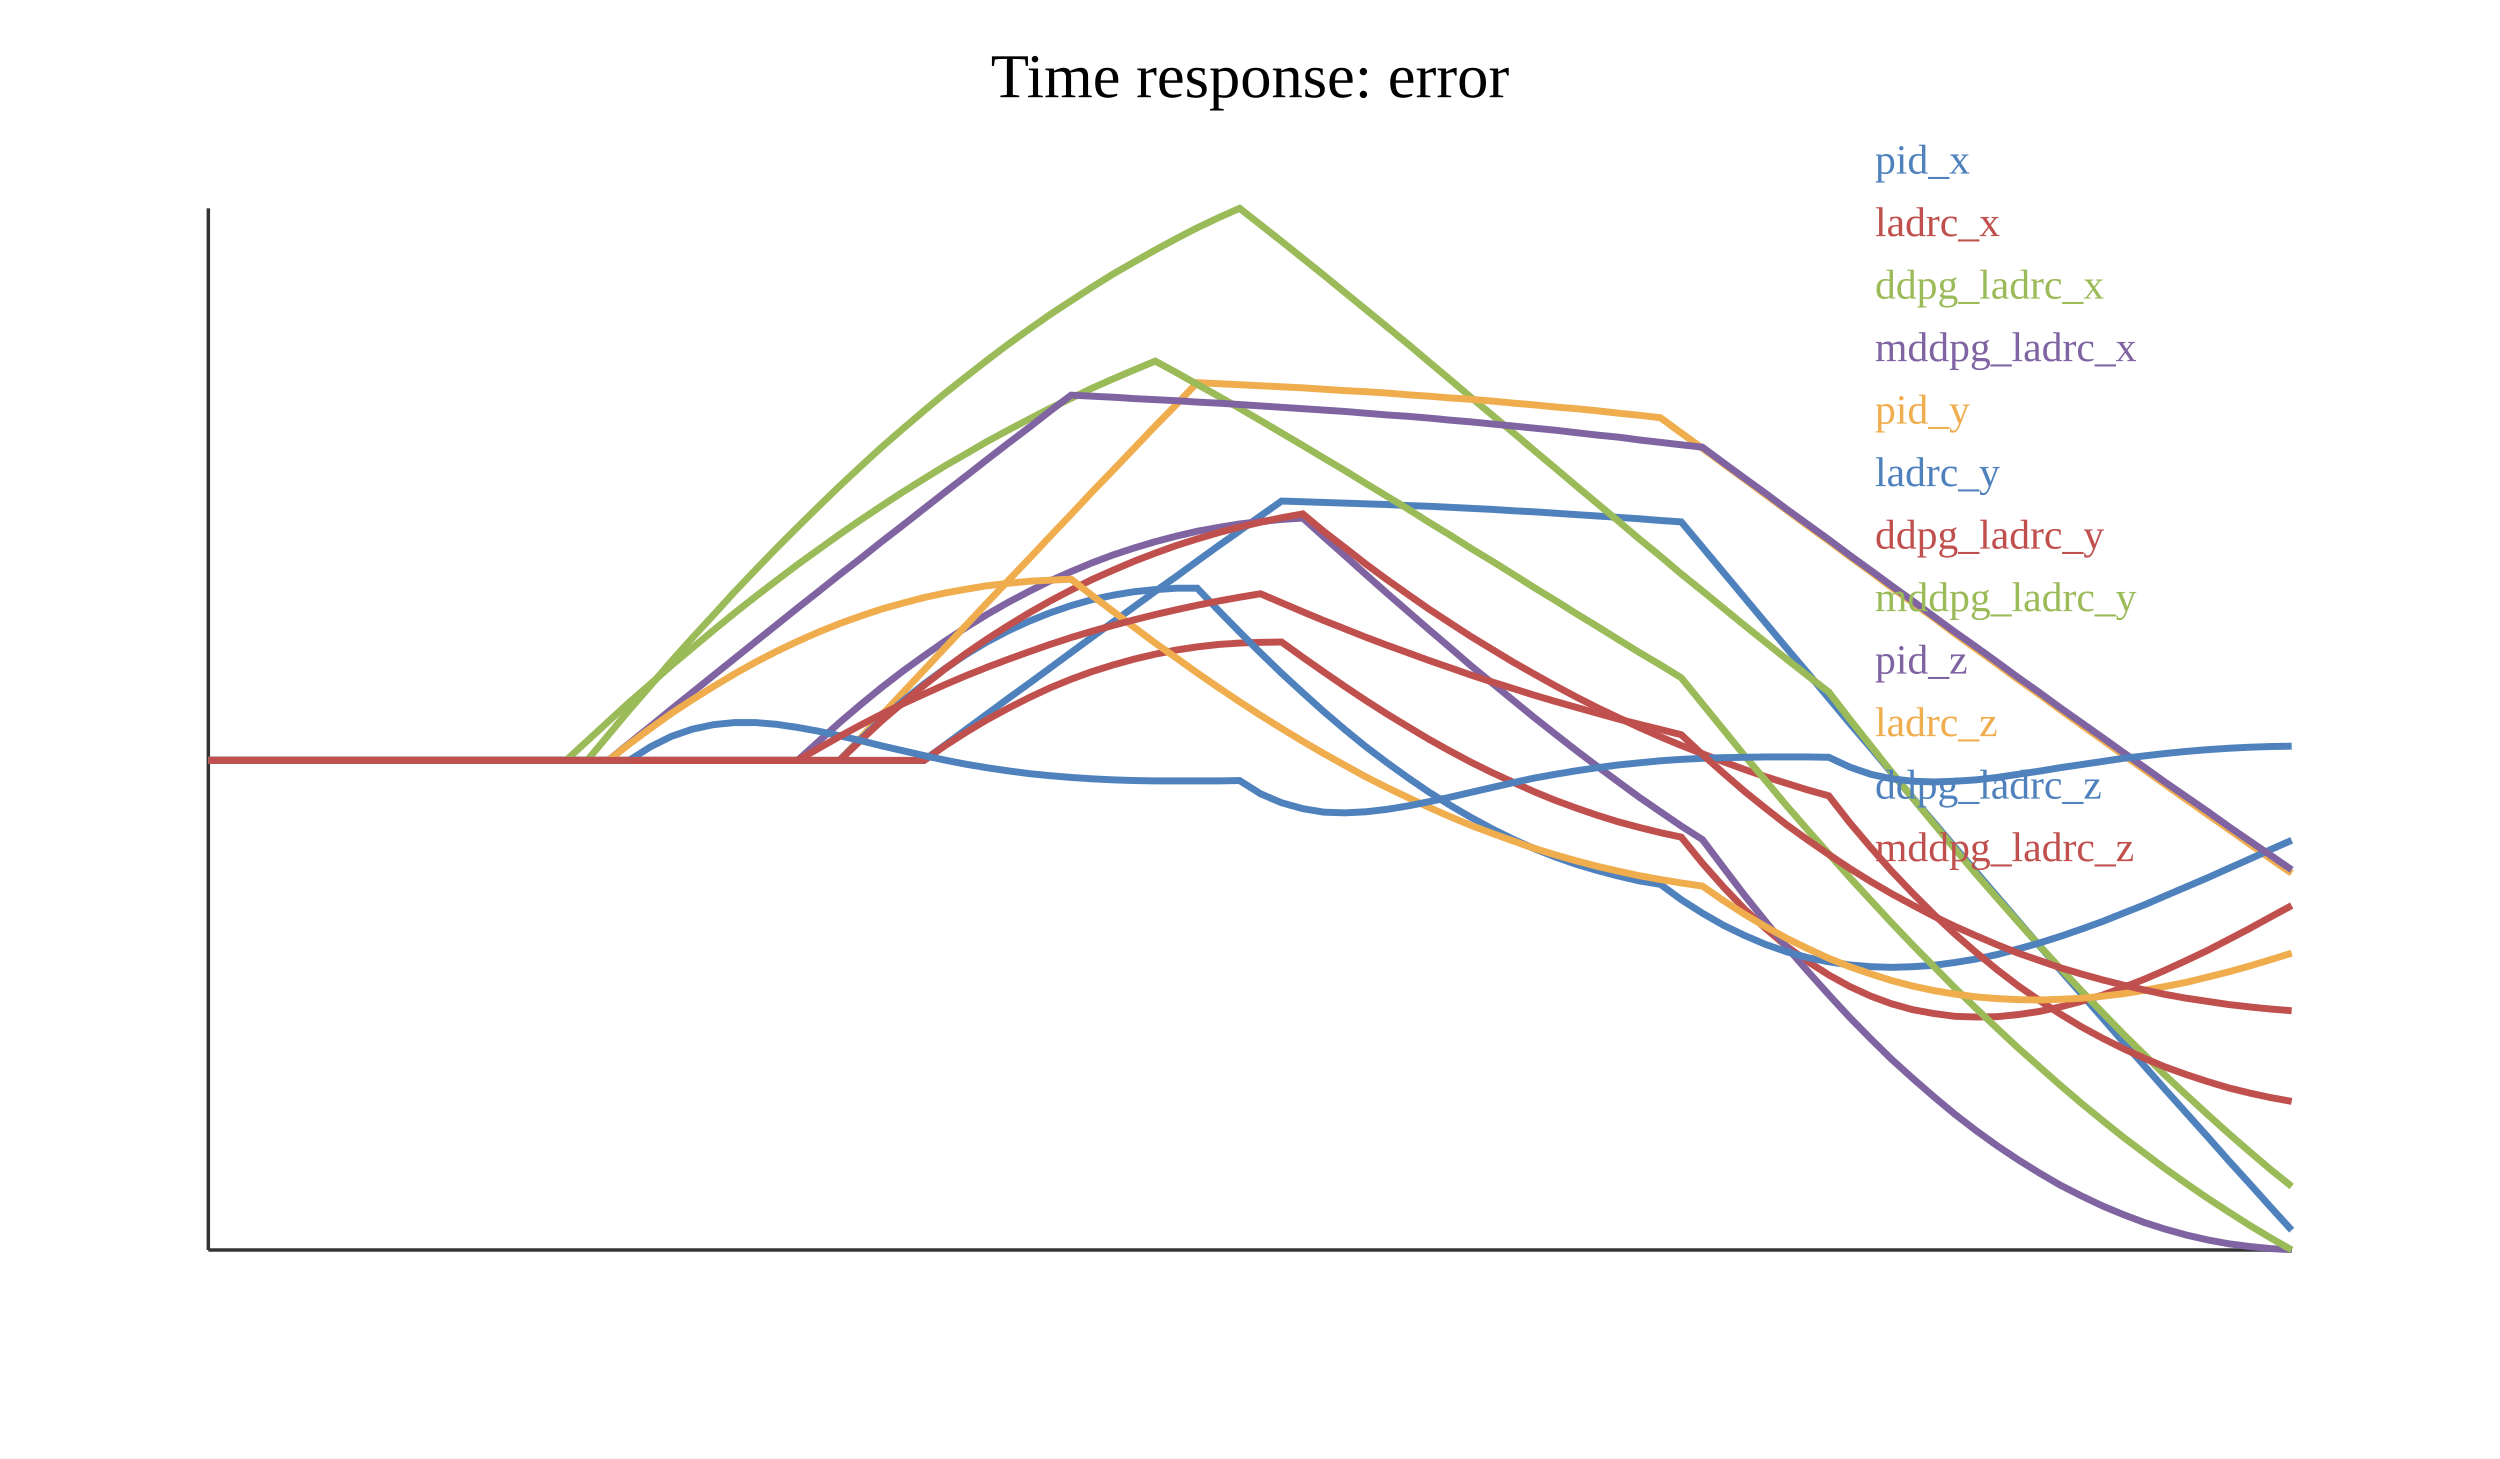
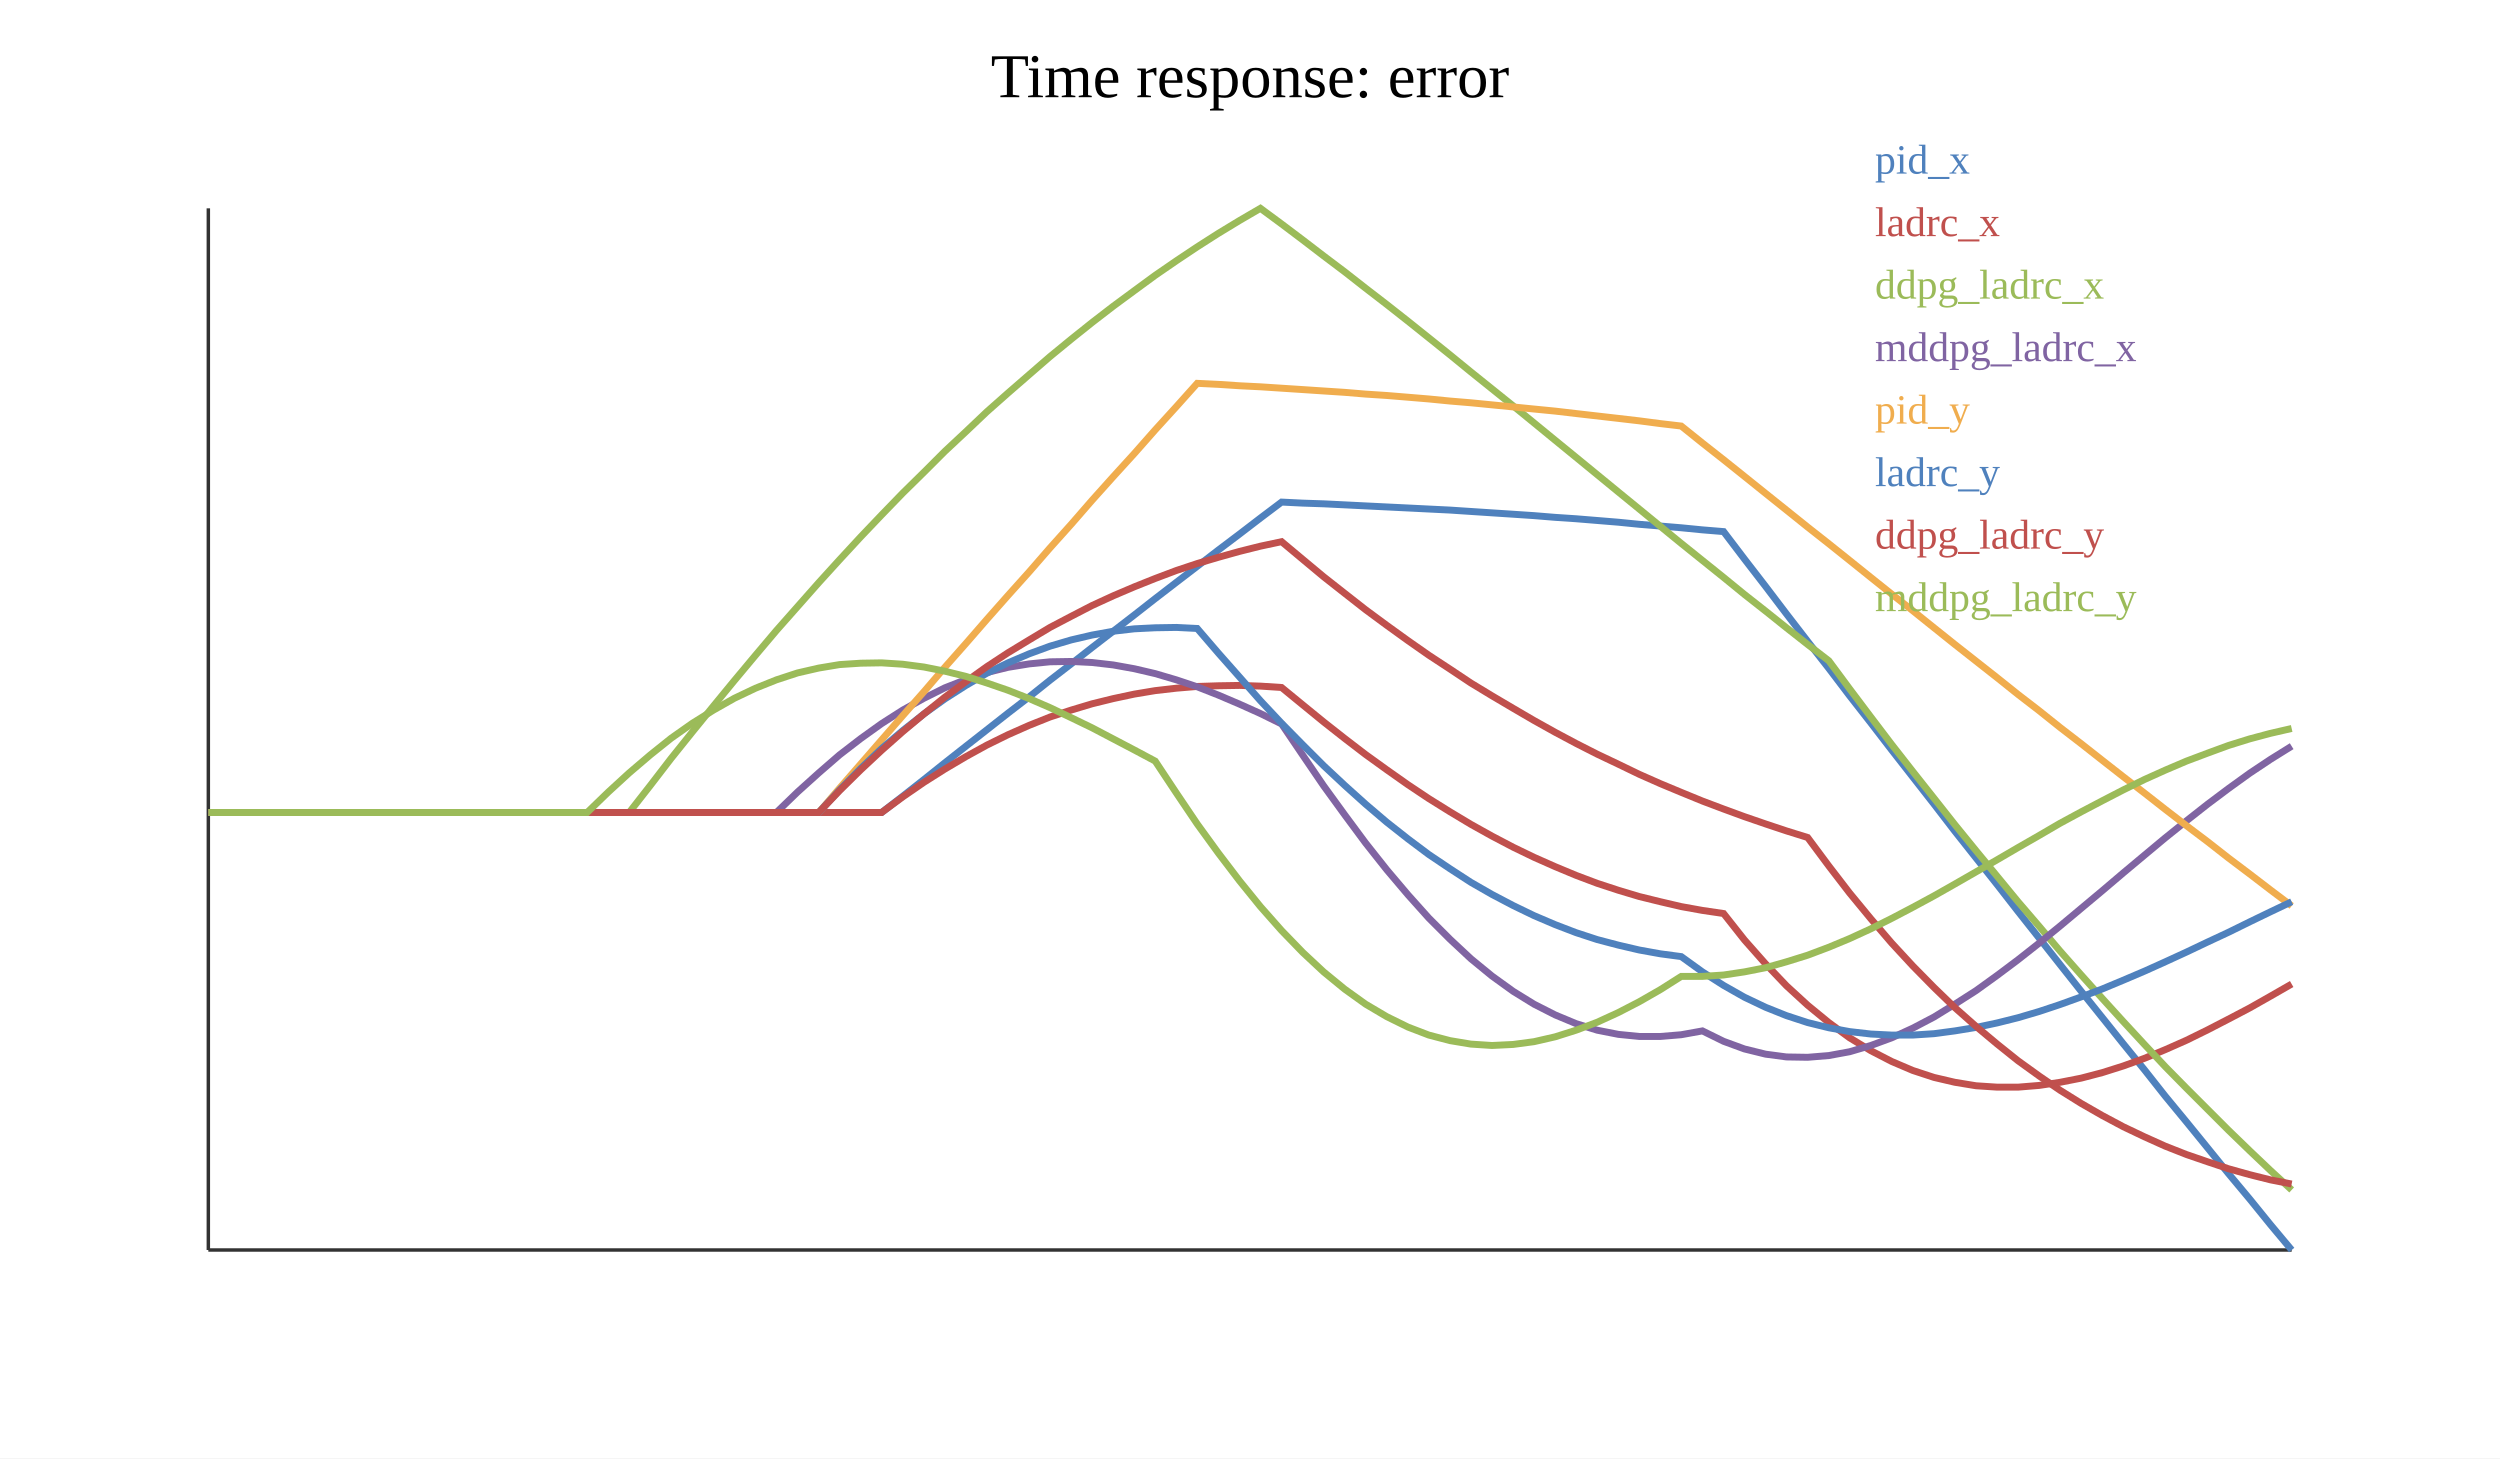
<svg xmlns="http://www.w3.org/2000/svg" width="720" height="420">
  <rect width="100%" height="100%" fill="white" />
  <line x1="60" y1="360" x2="660" y2="360" stroke="#333" />
  <line x1="60" y1="60" x2="60" y2="360" stroke="#333" />
-   <polyline fill="none" stroke="#4f81bd" stroke-width="2" points="60.0,219.0 66.1,219.0 72.1,219.0 78.2,219.0 84.2,219.0 90.3,219.0 96.4,219.0 102.4,219.0 108.5,219.0 114.5,219.0 120.6,219.0 126.7,219.0 132.7,219.0 138.8,219.0 144.8,219.0 150.9,219.0 157.0,219.0 163.0,219.0 169.1,219.0 175.2,219.0 181.2,219.0 187.3,219.0 193.3,219.0 199.4,219.0 205.5,219.0 211.5,219.0 217.6,219.0 223.6,219.0 229.7,219.0 235.8,219.0 241.8,219.0 247.9,219.0 253.9,219.0 260.0,219.0 266.1,219.0 272.1,214.6 278.2,210.1 284.2,205.7 290.3,201.2 296.4,196.8 302.4,192.4 308.5,187.9 314.5,183.5 320.6,179.1 326.7,174.7 332.7,170.3 338.8,166.0 344.8,161.6 350.9,157.2 357.0,152.9 363.0,148.6 369.1,144.3 375.2,144.5 381.2,144.7 387.3,144.9 393.3,145.1 399.4,145.3 405.5,145.6 411.5,145.8 417.6,146.1 423.6,146.4 429.7,146.7 435.8,147.1 441.8,147.4 447.9,147.8 453.9,148.2 460.0,148.6 466.1,149.0 472.1,149.4 478.2,149.9 484.2,150.3 490.3,157.6 496.4,164.9 502.4,172.1 508.5,179.4 514.5,186.6 520.6,193.8 526.7,201.1 532.7,208.3 538.8,215.4 544.8,222.6 550.9,229.8 557.0,236.9 563.0,244.0 569.1,251.1 575.2,258.2 581.2,265.2 587.3,272.3 593.3,279.3 599.4,286.2 605.5,293.2 611.5,300.1 617.6,307.0 623.6,313.8 629.7,320.6 635.8,327.4 641.8,334.2 647.9,340.9 653.9,347.6 660.0,354.3" />
-   <polyline fill="none" stroke="#c0504d" stroke-width="2" points="60.0,219.0 66.1,219.0 72.1,219.0 78.2,219.0 84.2,219.0 90.3,219.0 96.4,219.0 102.4,219.0 108.5,219.0 114.5,219.0 120.6,219.0 126.7,219.0 132.7,219.0 138.8,219.0 144.8,219.0 150.9,219.0 157.0,219.0 163.0,219.0 169.1,219.0 175.2,219.0 181.2,219.0 187.3,219.0 193.3,219.0 199.4,219.0 205.5,219.0 211.5,219.0 217.6,219.0 223.6,219.0 229.7,219.0 235.8,219.0 241.8,219.0 247.9,219.0 253.9,219.0 260.0,219.0 266.1,219.0 272.1,214.8 278.2,210.9 284.2,207.3 290.3,204.0 296.4,200.9 302.4,198.1 308.5,195.6 314.5,193.4 320.6,191.5 326.7,189.8 332.7,188.4 338.8,187.2 344.8,186.3 350.9,185.6 357.0,185.2 363.0,185.0 369.1,184.9 375.2,189.3 381.2,193.5 387.3,197.7 393.3,201.7 399.4,205.6 405.5,209.3 411.5,212.9 417.6,216.3 423.6,219.5 429.7,222.5 435.8,225.3 441.8,228.0 447.9,230.5 453.9,232.7 460.0,234.8 466.1,236.7 472.1,238.3 478.2,239.8 484.2,241.1 490.3,248.6 496.4,255.5 502.4,261.8 508.5,267.4 514.5,272.5 520.6,276.9 526.7,280.8 532.7,284.1 538.8,286.9 544.8,289.1 550.9,290.8 557.0,291.9 563.0,292.7 569.1,292.9 575.2,292.8 581.2,292.2 587.3,291.3 593.3,290.0 599.4,288.4 605.5,286.6 611.5,284.4 617.6,282.0 623.6,279.4 629.7,276.6 635.8,273.7 641.8,270.6 647.9,267.4 653.9,264.1 660.0,260.8" />
-   <polyline fill="none" stroke="#9bbb59" stroke-width="2" points="60.0,219.0 66.1,219.0 72.1,219.0 78.2,219.0 84.2,219.0 90.3,219.0 96.4,219.0 102.4,219.0 108.5,219.0 114.5,219.0 120.6,219.0 126.7,219.0 132.7,219.0 138.8,219.0 144.8,219.0 150.9,219.0 157.0,219.0 163.0,219.0 169.1,219.0 175.2,211.7 181.2,204.5 187.3,197.5 193.3,190.5 199.4,183.7 205.5,177.1 211.5,170.5 217.6,164.1 223.6,157.9 229.7,151.8 235.8,145.8 241.8,140.0 247.9,134.3 253.9,128.8 260.0,123.5 266.1,118.3 272.1,113.3 278.2,108.5 284.2,103.8 290.3,99.2 296.4,94.8 302.4,90.6 308.5,86.6 314.5,82.7 320.6,78.9 326.7,75.4 332.7,72.0 338.8,68.7 344.8,65.6 350.9,62.7 357.0,60.0 363.0,64.7 369.1,69.5 375.2,74.4 381.2,79.2 387.3,84.2 393.3,89.1 399.4,94.1 405.5,99.1 411.5,104.2 417.6,109.3 423.6,114.4 429.7,119.5 435.8,124.6 441.8,129.7 447.9,134.8 453.9,139.9 460.0,145.0 466.1,150.1 472.1,155.2 478.2,160.2 484.2,165.3 490.3,170.2 496.4,175.2 502.4,180.1 508.5,185.0 514.5,189.8 520.6,194.6 526.7,199.3 532.7,207.1 538.8,214.8 544.8,222.4 550.9,229.9 557.0,237.3 563.0,244.5 569.1,251.7 575.2,258.7 581.2,265.5 587.3,272.3 593.3,278.8 599.4,285.3 605.5,291.6 611.5,297.8 617.6,303.8 623.6,309.7 629.7,315.4 635.8,321.0 641.8,326.4 647.9,331.7 653.9,336.8 660.0,341.7" />
-   <polyline fill="none" stroke="#8064a2" stroke-width="2" points="60.0,219.0 66.1,219.0 72.1,219.0 78.2,219.0 84.2,219.0 90.3,219.0 96.4,219.0 102.4,219.0 108.5,219.0 114.5,219.0 120.6,219.0 126.7,219.0 132.7,219.0 138.8,219.0 144.8,219.0 150.9,219.0 157.0,219.0 163.0,219.0 169.1,219.0 175.2,219.0 181.2,219.0 187.3,219.0 193.3,219.0 199.4,219.0 205.5,219.0 211.5,219.0 217.6,219.0 223.6,219.0 229.7,219.0 235.8,213.5 241.8,208.1 247.9,202.9 253.9,198.0 260.0,193.3 266.1,188.9 272.1,184.7 278.2,180.7 284.2,177.0 290.3,173.5 296.4,170.3 302.4,167.3 308.5,164.6 314.5,162.1 320.6,159.8 326.7,157.8 332.7,156.0 338.8,154.4 344.8,153.0 350.9,151.9 357.0,150.9 363.0,150.2 369.1,149.6 375.2,149.2 381.2,154.6 387.3,160.0 393.3,165.4 399.4,170.8 405.5,176.1 411.5,181.3 417.6,186.5 423.6,191.7 429.7,196.7 435.8,201.7 441.8,206.6 447.9,211.4 453.9,216.1 460.0,220.7 466.1,225.2 472.1,229.6 478.2,233.8 484.2,237.9 490.3,241.8 496.4,249.9 502.4,257.8 508.5,265.4 514.5,272.7 520.6,279.7 526.7,286.5 532.7,293.0 538.8,299.2 544.8,305.1 550.9,310.6 557.0,315.9 563.0,320.9 569.1,325.6 575.2,330.0 581.2,334.0 587.3,337.8 593.3,341.3 599.4,344.4 605.5,347.3 611.5,349.8 617.6,352.1 623.6,354.0 629.7,355.7 635.8,357.1 641.8,358.2 647.9,359.0 653.9,359.6 660.0,359.9" />
-   <polyline fill="none" stroke="#f0ad4e" stroke-width="2" points="60.0,219.0 66.1,219.0 72.1,219.0 78.2,219.0 84.2,219.0 90.3,219.0 96.4,219.0 102.4,219.0 108.5,219.0 114.5,219.0 120.6,219.0 126.7,219.0 132.7,219.0 138.8,219.0 144.8,219.0 150.9,219.0 157.0,219.0 163.0,219.0 169.1,219.0 175.2,219.0 181.2,219.0 187.3,219.0 193.3,219.0 199.4,219.0 205.5,219.0 211.5,219.0 217.6,219.0 223.6,219.0 229.7,219.0 235.8,219.0 241.8,219.0 247.9,212.5 253.9,206.0 260.0,199.5 266.1,193.0 272.1,186.6 278.2,180.1 284.2,173.7 290.3,167.3 296.4,160.9 302.4,154.5 308.5,148.1 314.5,141.7 320.6,135.4 326.7,129.0 332.7,122.7 338.8,116.5 344.8,110.2 350.9,110.5 357.0,110.8 363.0,111.1 369.1,111.4 375.2,111.7 381.2,112.1 387.3,112.5 393.3,112.8 399.4,113.2 405.5,113.7 411.5,114.1 417.6,114.6 423.6,115.0 429.7,115.5 435.8,116.1 441.8,116.6 447.9,117.2 453.9,117.7 460.0,118.3 466.1,119.0 472.1,119.6 478.2,120.3 484.2,124.7 490.3,129.1 496.4,133.6 502.4,138.0 508.5,142.5 514.5,146.9 520.6,151.4 526.7,155.8 532.7,160.3 538.8,164.7 544.8,169.2 550.9,173.6 557.0,178.0 563.0,182.5 569.1,186.9 575.2,191.3 581.2,195.7 587.3,200.0 593.3,204.4 599.4,208.8 605.5,213.1 611.5,217.4 617.6,221.7 623.6,226.0 629.7,230.3 635.8,234.6 641.8,238.8 647.9,243.1 653.9,247.3 660.0,251.5" />
-   <polyline fill="none" stroke="#4f81bd" stroke-width="2" points="60.0,219.0 66.1,219.0 72.1,219.0 78.2,219.0 84.2,219.0 90.3,219.0 96.4,219.0 102.4,219.0 108.5,219.0 114.5,219.0 120.6,219.0 126.7,219.0 132.7,219.0 138.8,219.0 144.8,219.0 150.9,219.0 157.0,219.0 163.0,219.0 169.1,219.0 175.2,219.0 181.2,219.0 187.3,219.0 193.3,219.0 199.4,219.0 205.5,219.0 211.5,219.0 217.6,219.0 223.6,219.0 229.7,219.0 235.8,219.0 241.8,219.0 247.9,212.9 253.9,207.2 260.0,201.9 266.1,197.0 272.1,192.6 278.2,188.5 284.2,184.9 290.3,181.7 296.4,178.9 302.4,176.5 308.5,174.4 314.5,172.7 320.6,171.4 326.7,170.4 332.7,169.8 338.8,169.4 344.8,169.4 350.9,175.8 357.0,182.0 363.0,188.0 369.1,193.9 375.2,199.5 381.2,204.9 387.3,210.1 393.3,215.0 399.4,219.6 405.5,224.0 411.5,228.1 417.6,231.9 423.6,235.4 429.7,238.7 435.8,241.7 441.8,244.4 447.9,246.8 453.9,248.9 460.0,250.7 466.1,252.3 472.1,253.7 478.2,254.7 484.2,259.1 490.3,263.0 496.4,266.5 502.4,269.4 508.5,272.0 514.5,274.1 520.6,275.8 526.7,277.0 532.7,277.9 538.8,278.4 544.8,278.6 550.9,278.4 557.0,278.0 563.0,277.2 569.1,276.2 575.2,274.9 581.2,273.3 587.3,271.6 593.3,269.7 599.4,267.6 605.5,265.4 611.5,263.0 617.6,260.6 623.6,258.0 629.7,255.4 635.8,252.8 641.8,250.1 647.9,247.4 653.9,244.7 660.0,242.0" />
-   <polyline fill="none" stroke="#c0504d" stroke-width="2" points="60.0,219.0 66.1,219.0 72.1,219.0 78.2,219.0 84.2,219.0 90.3,219.0 96.4,219.0 102.4,219.0 108.5,219.0 114.5,219.0 120.6,219.0 126.7,219.0 132.7,219.0 138.8,219.0 144.8,219.0 150.9,219.0 157.0,219.0 163.0,219.0 169.1,219.0 175.2,219.0 181.2,219.0 187.3,219.0 193.3,219.0 199.4,219.0 205.5,219.0 211.5,219.0 217.6,219.0 223.6,219.0 229.7,219.0 235.8,219.0 241.8,219.0 247.9,213.2 253.9,207.6 260.0,202.4 266.1,197.4 272.1,192.7 278.2,188.2 284.2,184.1 290.3,180.2 296.4,176.5 302.4,173.1 308.5,169.9 314.5,166.9 320.6,164.2 326.7,161.6 332.7,159.3 338.8,157.1 344.8,155.2 350.9,153.4 357.0,151.8 363.0,150.4 369.1,149.1 375.2,148.0 381.2,153.0 387.3,157.7 393.3,162.4 399.4,166.9 405.5,171.2 411.5,175.4 417.6,179.4 423.6,183.3 429.7,187.0 435.8,190.7 441.8,194.1 447.9,197.5 453.9,200.7 460.0,203.8 466.1,206.7 472.1,209.5 478.2,212.2 484.2,214.7 490.3,217.1 496.4,219.4 502.4,221.6 508.5,223.7 514.5,225.6 520.6,227.5 526.7,229.2 532.7,236.9 538.8,244.1 544.8,250.9 550.9,257.3 557.0,263.4 563.0,269.0 569.1,274.3 575.2,279.3 581.2,283.9 587.3,288.1 593.3,292.0 599.4,295.7 605.5,299.0 611.5,302.0 617.6,304.8 623.6,307.3 629.7,309.5 635.8,311.5 641.8,313.3 647.9,314.8 653.9,316.1 660.0,317.2" />
-   <polyline fill="none" stroke="#9bbb59" stroke-width="2" points="60.0,219.0 66.1,219.0 72.1,219.0 78.2,219.0 84.2,219.0 90.3,219.0 96.4,219.0 102.4,219.0 108.5,219.0 114.5,219.0 120.6,219.0 126.7,219.0 132.7,219.0 138.8,219.0 144.8,219.0 150.9,219.0 157.0,219.0 163.0,219.0 169.1,213.4 175.2,207.8 181.2,202.3 187.3,197.0 193.3,191.7 199.4,186.6 205.5,181.5 211.5,176.6 217.6,171.8 223.6,167.2 229.7,162.6 235.8,158.2 241.8,153.9 247.9,149.7 253.9,145.7 260.0,141.7 266.1,137.9 272.1,134.2 278.2,130.7 284.2,127.2 290.3,123.9 296.4,120.7 302.4,117.6 308.5,114.7 314.5,111.8 320.6,109.1 326.7,106.5 332.7,104.0 338.8,107.3 344.8,110.7 350.9,114.1 357.0,117.6 363.0,121.1 369.1,124.7 375.2,128.3 381.2,131.9 387.3,135.5 393.3,139.2 399.4,142.9 405.5,146.6 411.5,150.4 417.6,154.1 423.6,157.9 429.7,161.6 435.8,165.4 441.8,169.2 447.9,172.9 453.9,176.7 460.0,180.4 466.1,184.2 472.1,187.9 478.2,191.5 484.2,195.2 490.3,202.7 496.4,210.2 502.4,217.6 508.5,224.8 514.5,232.0 520.6,239.0 526.7,245.9 532.7,252.7 538.8,259.3 544.8,265.8 550.9,272.2 557.0,278.4 563.0,284.5 569.1,290.4 575.2,296.2 581.2,301.8 587.3,307.2 593.3,312.5 599.4,317.7 605.5,322.7 611.5,327.5 617.6,332.1 623.6,336.6 629.7,340.9 635.8,345.1 641.8,349.0 647.9,352.9 653.9,356.5 660.0,360.0" />
-   <polyline fill="none" stroke="#8064a2" stroke-width="2" points="60.0,219.0 66.1,219.0 72.1,219.0 78.2,219.0 84.2,219.0 90.3,219.0 96.4,219.0 102.4,219.0 108.5,219.0 114.5,219.0 120.6,219.0 126.7,219.0 132.7,219.0 138.8,219.0 144.8,219.0 150.9,219.0 157.0,219.0 163.0,219.0 169.1,219.0 175.2,219.0 181.2,214.1 187.3,209.2 193.3,204.3 199.4,199.4 205.5,194.5 211.5,189.7 217.6,184.8 223.6,180.0 229.7,175.1 235.8,170.3 241.8,165.5 247.9,160.8 253.9,156.0 260.0,151.3 266.1,146.5 272.1,141.8 278.2,137.1 284.2,132.4 290.3,127.7 296.4,123.1 302.4,118.4 308.5,113.8 314.5,114.1 320.6,114.4 326.7,114.8 332.7,115.1 338.8,115.4 344.8,115.8 350.9,116.1 357.0,116.5 363.0,116.9 369.1,117.3 375.2,117.7 381.2,118.1 387.3,118.5 393.3,119.0 399.4,119.5 405.5,119.9 411.5,120.4 417.6,121.0 423.6,121.5 429.7,122.1 435.8,122.7 441.8,123.3 447.9,123.9 453.9,124.6 460.0,125.3 466.1,125.9 472.1,126.7 478.2,127.4 484.2,128.1 490.3,128.8 496.4,133.3 502.4,137.7 508.5,142.1 514.5,146.6 520.6,151.0 526.7,155.4 532.7,159.9 538.8,164.3 544.8,168.7 550.9,173.1 557.0,177.6 563.0,182.0 569.1,186.3 575.2,190.7 581.2,195.1 587.3,199.4 593.3,203.8 599.4,208.1 605.5,212.4 611.5,216.7 617.6,221.0 623.6,225.3 629.7,229.5 635.8,233.7 641.8,238.0 647.9,242.2 653.9,246.3 660.0,250.5" />
-   <polyline fill="none" stroke="#f0ad4e" stroke-width="2" points="60.0,219.0 66.1,219.0 72.1,219.0 78.2,219.0 84.2,219.0 90.3,219.0 96.4,219.0 102.4,219.0 108.5,219.0 114.5,219.0 120.6,219.0 126.7,219.0 132.7,219.0 138.8,219.0 144.8,219.0 150.9,219.0 157.0,219.0 163.0,219.0 169.1,219.0 175.2,219.0 181.2,214.3 187.3,209.8 193.3,205.5 199.4,201.5 205.5,197.7 211.5,194.1 217.6,190.7 223.6,187.6 229.7,184.7 235.8,182.0 241.8,179.6 247.9,177.4 253.9,175.4 260.0,173.7 266.1,172.1 272.1,170.8 278.2,169.7 284.2,168.7 290.3,168.0 296.4,167.4 302.4,167.1 308.5,166.8 314.5,171.5 320.6,176.1 326.7,180.7 332.7,185.2 338.8,189.5 344.8,193.8 350.9,198.0 357.0,202.1 363.0,206.0 369.1,209.8 375.2,213.5 381.2,217.0 387.3,220.4 393.3,223.7 399.4,226.8 405.5,229.7 411.5,232.5 417.6,235.2 423.6,237.7 429.7,240.0 435.8,242.2 441.8,244.3 447.9,246.2 453.9,247.9 460.0,249.5 466.1,250.9 472.1,252.2 478.2,253.3 484.2,254.3 490.3,255.2 496.4,259.4 502.4,263.3 508.5,266.9 514.5,270.2 520.6,273.2 526.7,276.0 532.7,278.4 538.8,280.5 544.8,282.4 550.9,284.0 557.0,285.3 563.0,286.3 569.1,287.1 575.2,287.6 581.2,287.9 587.3,288.0 593.3,287.8 599.4,287.5 605.5,286.9 611.5,286.2 617.6,285.2 623.6,284.1 629.7,282.9 635.8,281.4 641.8,279.9 647.9,278.2 653.9,276.4 660.0,274.5" />
-   <polyline fill="none" stroke="#4f81bd" stroke-width="2" points="60.0,219.0 66.1,219.0 72.1,219.0 78.2,219.0 84.2,219.0 90.3,219.0 96.4,219.0 102.4,219.0 108.5,219.0 114.5,219.0 120.6,219.0 126.7,219.0 132.7,219.0 138.8,219.0 144.8,219.0 150.9,219.0 157.0,219.0 163.0,219.0 169.1,219.0 175.2,219.0 181.2,219.0 187.3,215.1 193.3,212.1 199.4,210.0 205.5,208.7 211.5,208.1 217.6,208.1 223.6,208.6 229.7,209.5 235.8,210.6 241.8,211.9 247.9,213.3 253.9,214.8 260.0,216.2 266.1,217.6 272.1,218.9 278.2,220.1 284.2,221.1 290.3,222.0 296.4,222.8 302.4,223.4 308.5,223.9 314.5,224.3 320.6,224.6 326.7,224.8 332.7,224.9 338.8,224.9 344.8,224.9 350.9,224.9 357.0,224.8 363.0,228.6 369.1,231.2 375.2,232.9 381.2,233.9 387.3,234.1 393.3,233.8 399.4,233.1 405.5,232.1 411.5,230.9 417.6,229.6 423.6,228.2 429.7,226.8 435.8,225.4 441.8,224.1 447.9,223.0 453.9,222.0 460.0,221.1 466.1,220.3 472.1,219.7 478.2,219.1 484.2,218.7 490.3,218.4 496.4,218.2 502.4,218.1 508.5,218.0 514.5,218.0 520.6,218.0 526.7,218.1 532.7,220.9 538.8,223.0 544.8,224.3 550.9,225.0 557.0,225.2 563.0,225.0 569.1,224.6 575.2,223.9 581.2,223.0 587.3,222.1 593.3,221.1 599.4,220.2 605.5,219.3 611.5,218.4 617.6,217.7 623.6,217.0 629.7,216.4 635.8,215.9 641.8,215.5 647.9,215.2 653.9,215.0 660.0,214.9" />
-   <polyline fill="none" stroke="#c0504d" stroke-width="2" points="60.0,219.0 66.1,219.0 72.1,219.0 78.2,219.0 84.2,219.0 90.3,219.0 96.4,219.0 102.4,219.0 108.5,219.0 114.5,219.0 120.6,219.0 126.7,219.0 132.7,219.0 138.8,219.0 144.8,219.0 150.9,219.0 157.0,219.0 163.0,219.0 169.1,219.0 175.2,219.0 181.2,219.0 187.3,219.0 193.3,219.0 199.4,219.0 205.5,219.0 211.5,219.0 217.6,219.0 223.6,219.0 229.7,219.0 235.8,215.5 241.8,212.1 247.9,208.8 253.9,205.7 260.0,202.7 266.1,199.9 272.1,197.2 278.2,194.6 284.2,192.2 290.3,189.9 296.4,187.7 302.4,185.6 308.5,183.6 314.5,181.8 320.6,180.1 326.7,178.5 332.7,177.0 338.8,175.6 344.8,174.3 350.9,173.1 357.0,172.0 363.0,171.0 369.1,173.6 375.2,176.2 381.2,178.7 387.3,181.1 393.3,183.5 399.4,185.8 405.5,188.0 411.5,190.2 417.6,192.3 423.6,194.4 429.7,196.4 435.8,198.3 441.8,200.2 447.9,202.0 453.9,203.7 460.0,205.4 466.1,207.1 472.1,208.6 478.2,210.1 484.2,211.6 490.3,217.3 496.4,222.7 502.4,227.9 508.5,232.8 514.5,237.5 520.6,241.9 526.7,246.1 532.7,250.1 538.8,253.9 544.8,257.4 550.9,260.7 557.0,263.9 563.0,266.8 569.1,269.5 575.2,272.1 581.2,274.5 587.3,276.6 593.3,278.7 599.4,280.5 605.5,282.2 611.5,283.7 617.6,285.1 623.6,286.4 629.7,287.5 635.8,288.4 641.8,289.3 647.9,290.0 653.9,290.6 660.0,291.1" />
+   <polyline fill="none" stroke="#4f81bd" stroke-width="2" points="60.0,234.0 66.1,234.0 72.1,234.0 78.2,234.0 84.2,234.0 90.3,234.0 96.4,234.0 102.4,234.0 108.5,234.0 114.5,234.0 120.6,234.0 126.7,234.0 132.7,234.0 138.8,234.0 144.8,234.0 150.9,234.0 157.0,234.0 163.0,234.0 169.1,234.0 175.2,234.0 181.2,234.0 187.3,234.0 193.3,234.0 199.4,234.0 205.5,234.0 211.5,234.0 217.6,234.0 223.6,234.0 229.7,234.0 235.8,234.0 241.8,234.0 247.9,234.0 253.9,234.0 260.0,229.3 266.1,224.5 272.1,219.7 278.2,214.9 284.2,210.2 290.3,205.4 296.4,200.7 302.4,195.9 308.5,191.2 314.5,186.5 320.6,181.8 326.7,177.1 332.7,172.4 338.8,167.7 344.8,163.1 350.9,158.4 357.0,153.8 363.0,149.2 369.1,144.6 375.2,144.9 381.2,145.1 387.3,145.4 393.3,145.7 399.4,146.0 405.5,146.3 411.5,146.6 417.6,146.9 423.6,147.3 429.7,147.7 435.8,148.1 441.8,148.5 447.9,149.0 453.9,149.4 460.0,149.9 466.1,150.4 472.1,151.0 478.2,151.5 484.2,152.0 490.3,152.6 496.4,153.1 502.4,161.0 508.5,168.9 514.5,176.8 520.6,184.7 526.7,192.5 532.7,200.4 538.8,208.2 544.8,216.0 550.9,223.8 557.0,231.6 563.0,239.4 569.1,247.1 575.2,254.8 581.2,262.5 587.3,270.2 593.3,277.8 599.4,285.5 605.5,293.1 611.5,300.6 617.6,308.1 623.6,315.7 629.7,323.1 635.8,330.6 641.8,338.0 647.9,345.3 653.9,352.7 660.0,360.0" />
+   <polyline fill="none" stroke="#c0504d" stroke-width="2" points="60.0,234.0 66.1,234.0 72.1,234.0 78.2,234.0 84.2,234.0 90.3,234.0 96.4,234.0 102.4,234.0 108.5,234.0 114.5,234.0 120.6,234.0 126.7,234.0 132.7,234.0 138.8,234.0 144.8,234.0 150.9,234.0 157.0,234.0 163.0,234.0 169.1,234.0 175.2,234.0 181.2,234.0 187.3,234.0 193.3,234.0 199.4,234.0 205.5,234.0 211.5,234.0 217.6,234.0 223.6,234.0 229.7,234.0 235.8,234.0 241.8,234.0 247.9,234.0 253.9,234.0 260.0,229.5 266.1,225.3 272.1,221.5 278.2,217.9 284.2,214.6 290.3,211.6 296.4,208.9 302.4,206.5 308.5,204.5 314.5,202.7 320.6,201.2 326.7,199.9 332.7,198.9 338.8,198.2 344.8,197.7 350.9,197.5 357.0,197.4 363.0,197.6 369.1,198.0 375.2,203.0 381.2,207.9 387.3,212.7 393.3,217.3 399.4,221.7 405.5,226.0 411.5,230.0 417.6,233.8 423.6,237.4 429.7,240.8 435.8,244.0 441.8,246.9 447.9,249.6 453.9,252.1 460.0,254.4 466.1,256.4 472.1,258.2 478.2,259.7 484.2,261.1 490.3,262.2 496.4,263.1 502.4,270.7 508.5,277.6 514.5,283.9 520.6,289.5 526.7,294.5 532.7,298.9 538.8,302.6 544.8,305.7 550.9,308.3 557.0,310.3 563.0,311.7 569.1,312.7 575.2,313.1 581.2,313.1 587.3,312.6 593.3,311.7 599.4,310.5 605.5,308.9 611.5,307.0 617.6,304.8 623.6,302.3 629.7,299.6 635.8,296.6 641.8,293.5 647.9,290.3 653.9,286.9 660.0,283.4" />
+   <polyline fill="none" stroke="#9bbb59" stroke-width="2" points="60.0,234.0 66.1,234.0 72.1,234.0 78.2,234.0 84.2,234.0 90.3,234.0 96.4,234.0 102.4,234.0 108.5,234.0 114.5,234.0 120.6,234.0 126.7,234.0 132.7,234.0 138.8,234.0 144.8,234.0 150.9,234.0 157.0,234.0 163.0,234.0 169.1,234.0 175.2,234.0 181.2,234.0 187.3,226.2 193.3,218.4 199.4,210.8 205.5,203.3 211.5,196.0 217.6,188.7 223.6,181.6 229.7,174.7 235.8,167.8 241.8,161.2 247.9,154.6 253.9,148.3 260.0,142.0 266.1,136.0 272.1,130.0 278.2,124.3 284.2,118.6 290.3,113.2 296.4,107.9 302.4,102.7 308.5,97.7 314.5,92.9 320.6,88.2 326.7,83.7 332.7,79.3 338.8,75.1 344.8,71.1 350.9,67.2 357.0,63.5 363.0,60.0 369.1,64.5 375.2,69.1 381.2,73.7 387.3,78.3 393.3,83.0 399.4,87.7 405.5,92.5 411.5,97.3 417.6,102.2 423.6,107.1 429.7,112.0 435.8,116.9 441.8,121.8 447.9,126.8 453.9,131.7 460.0,136.7 466.1,141.7 472.1,146.6 478.2,151.6 484.2,156.5 490.3,161.4 496.4,166.3 502.4,171.2 508.5,176.0 514.5,180.8 520.6,185.6 526.7,190.3 532.7,198.4 538.8,206.5 544.8,214.4 550.9,222.2 557.0,229.9 563.0,237.5 569.1,245.0 575.2,252.4 581.2,259.7 587.3,266.8 593.3,273.9 599.4,280.8 605.5,287.6 611.5,294.2 617.6,300.8 623.6,307.2 629.7,313.4 635.8,319.5 641.8,325.5 647.9,331.4 653.9,337.1 660.0,342.7" />
+   <polyline fill="none" stroke="#8064a2" stroke-width="2" points="60.0,234.0 66.1,234.0 72.1,234.0 78.2,234.0 84.2,234.0 90.3,234.0 96.4,234.0 102.4,234.0 108.5,234.0 114.5,234.0 120.6,234.0 126.7,234.0 132.7,234.0 138.8,234.0 144.8,234.0 150.9,234.0 157.0,234.0 163.0,234.0 169.1,234.0 175.2,234.0 181.2,234.0 187.3,234.0 193.3,234.0 199.4,234.0 205.5,234.0 211.5,234.0 217.6,234.0 223.6,234.0 229.7,228.1 235.8,222.6 241.8,217.4 247.9,212.7 253.9,208.4 260.0,204.5 266.1,201.1 272.1,198.1 278.2,195.7 284.2,193.7 290.3,192.2 296.4,191.2 302.4,190.6 308.5,190.5 314.5,190.8 320.6,191.5 326.7,192.6 332.7,194.0 338.8,195.8 344.8,197.8 350.9,200.2 357.0,202.8 363.0,205.5 369.1,208.5 375.2,217.5 381.2,226.3 387.3,234.7 393.3,242.8 399.4,250.5 405.5,257.7 411.5,264.4 417.6,270.5 423.6,276.1 429.7,281.1 435.8,285.5 441.8,289.2 447.9,292.3 453.9,294.8 460.0,296.7 466.1,297.9 472.1,298.5 478.2,298.5 484.2,298.0 490.3,296.9 496.4,299.9 502.4,302.1 508.5,303.6 514.5,304.4 520.6,304.5 526.7,304.0 532.7,302.9 538.8,301.1 544.8,298.9 550.9,296.1 557.0,292.9 563.0,289.2 569.1,285.3 575.2,280.9 581.2,276.4 587.3,271.6 593.3,266.7 599.4,261.6 605.5,256.5 611.5,251.4 617.6,246.3 623.6,241.3 629.7,236.4 635.8,231.6 641.8,227.1 647.9,222.7 653.9,218.7 660.0,214.9" />
+   <polyline fill="none" stroke="#f0ad4e" stroke-width="2" points="60.0,234.0 66.1,234.0 72.1,234.0 78.2,234.0 84.2,234.0 90.3,234.0 96.4,234.0 102.4,234.0 108.5,234.0 114.5,234.0 120.6,234.0 126.7,234.0 132.7,234.0 138.8,234.0 144.8,234.0 150.9,234.0 157.0,234.0 163.0,234.0 169.1,234.0 175.2,234.0 181.2,234.0 187.3,234.0 193.3,234.0 199.4,234.0 205.5,234.0 211.5,234.0 217.6,234.0 223.6,234.0 229.7,234.0 235.8,234.0 241.8,227.0 247.9,220.0 253.9,213.1 260.0,206.1 266.1,199.2 272.1,192.2 278.2,185.3 284.2,178.4 290.3,171.5 296.4,164.7 302.4,157.8 308.5,151.0 314.5,144.1 320.6,137.3 326.7,130.6 332.7,123.8 338.8,117.1 344.8,110.4 350.9,110.7 357.0,111.1 363.0,111.4 369.1,111.8 375.2,112.2 381.2,112.6 387.3,113.0 393.3,113.5 399.4,113.9 405.5,114.4 411.5,114.9 417.6,115.5 423.6,116.0 429.7,116.6 435.8,117.2 441.8,117.8 447.9,118.4 453.9,119.1 460.0,119.8 466.1,120.5 472.1,121.2 478.2,122.0 484.2,122.7 490.3,127.6 496.4,132.4 502.4,137.2 508.5,142.1 514.5,146.9 520.6,151.8 526.7,156.6 532.7,161.4 538.8,166.3 544.8,171.1 550.9,175.9 557.0,180.8 563.0,185.6 569.1,190.4 575.2,195.2 581.2,200.0 587.3,204.7 593.3,209.5 599.4,214.2 605.5,219.0 611.5,223.7 617.6,228.4 623.6,233.1 629.7,237.8 635.8,242.4 641.8,247.1 647.9,251.7 653.9,256.3 660.0,260.9" />
+   <polyline fill="none" stroke="#4f81bd" stroke-width="2" points="60.0,234.0 66.1,234.0 72.1,234.0 78.2,234.0 84.2,234.0 90.3,234.0 96.4,234.0 102.4,234.0 108.5,234.0 114.5,234.0 120.6,234.0 126.7,234.0 132.7,234.0 138.8,234.0 144.8,234.0 150.9,234.0 157.0,234.0 163.0,234.0 169.1,234.0 175.2,234.0 181.2,234.0 187.3,234.0 193.3,234.0 199.4,234.0 205.5,234.0 211.5,234.0 217.6,234.0 223.6,234.0 229.7,234.0 235.8,234.0 241.8,227.5 247.9,221.3 253.9,215.6 260.0,210.4 266.1,205.6 272.1,201.3 278.2,197.4 284.2,193.9 290.3,190.9 296.4,188.3 302.4,186.1 308.5,184.3 314.5,182.9 320.6,181.8 326.7,181.1 332.7,180.8 338.8,180.7 344.8,181.0 350.9,188.1 357.0,195.0 363.0,201.8 369.1,208.3 375.2,214.5 381.2,220.5 387.3,226.2 393.3,231.6 399.4,236.8 405.5,241.6 411.5,246.1 417.6,250.2 423.6,254.1 429.7,257.6 435.8,260.8 441.8,263.7 447.9,266.3 453.9,268.6 460.0,270.6 466.1,272.2 472.1,273.6 478.2,274.7 484.2,275.5 490.3,279.9 496.4,283.8 502.4,287.2 508.5,290.1 514.5,292.5 520.6,294.5 526.7,296.0 532.7,297.1 538.8,297.8 544.8,298.1 550.9,298.1 557.0,297.7 563.0,296.9 569.1,295.9 575.2,294.6 581.2,293.1 587.3,291.3 593.3,289.3 599.4,287.1 605.5,284.8 611.5,282.3 617.6,279.7 623.6,277.0 629.7,274.2 635.8,271.3 641.8,268.5 647.9,265.5 653.9,262.6 660.0,259.7" />
+   <polyline fill="none" stroke="#c0504d" stroke-width="2" points="60.0,234.0 66.1,234.0 72.1,234.0 78.2,234.0 84.2,234.0 90.3,234.0 96.4,234.0 102.4,234.0 108.5,234.0 114.5,234.0 120.6,234.0 126.7,234.0 132.7,234.0 138.8,234.0 144.8,234.0 150.9,234.0 157.0,234.0 163.0,234.0 169.1,234.0 175.2,234.0 181.2,234.0 187.3,234.0 193.3,234.0 199.4,234.0 205.5,234.0 211.5,234.0 217.6,234.0 223.6,234.0 229.7,234.0 235.8,234.0 241.8,227.7 247.9,221.7 253.9,216.1 260.0,210.7 266.1,205.6 272.1,200.8 278.2,196.3 284.2,192.0 290.3,188.0 296.4,184.3 302.4,180.7 308.5,177.5 314.5,174.4 320.6,171.6 326.7,169.0 332.7,166.6 338.8,164.3 344.8,162.3 350.9,160.5 357.0,158.8 363.0,157.3 369.1,156.0 375.2,161.1 381.2,166.1 387.3,170.9 393.3,175.6 399.4,180.1 405.5,184.5 411.5,188.7 417.6,192.7 423.6,196.7 429.7,200.4 435.8,204.0 441.8,207.5 447.9,210.9 453.9,214.1 460.0,217.2 466.1,220.1 472.1,223.0 478.2,225.7 484.2,228.2 490.3,230.7 496.4,233.0 502.4,235.2 508.5,237.3 514.5,239.3 520.6,241.2 526.7,249.4 532.7,257.2 538.8,264.6 544.8,271.6 550.9,278.2 557.0,284.4 563.0,290.2 569.1,295.6 575.2,300.7 581.2,305.5 587.3,309.9 593.3,314.0 599.4,317.8 605.5,321.3 611.5,324.5 617.6,327.4 623.6,330.1 629.7,332.5 635.8,334.6 641.8,336.6 647.9,338.3 653.9,339.8 660.0,341.0" />
+   <polyline fill="none" stroke="#9bbb59" stroke-width="2" points="60.0,234.0 66.1,234.0 72.1,234.0 78.2,234.0 84.2,234.0 90.3,234.0 96.4,234.0 102.4,234.0 108.5,234.0 114.5,234.0 120.6,234.0 126.7,234.0 132.7,234.0 138.8,234.0 144.8,234.0 150.9,234.0 157.0,234.0 163.0,234.0 169.1,234.0 175.2,228.1 181.2,222.6 187.3,217.4 193.3,212.6 199.4,208.3 205.5,204.5 211.5,201.1 217.6,198.2 223.6,195.8 229.7,193.8 235.8,192.4 241.8,191.4 247.9,191.0 253.9,190.9 260.0,191.3 266.1,192.1 272.1,193.3 278.2,194.8 284.2,196.7 290.3,198.8 296.4,201.2 302.4,203.8 308.5,206.7 314.5,209.6 320.6,212.8 326.7,216.0 332.7,219.2 338.8,228.4 344.8,237.3 350.9,245.7 357.0,253.7 363.0,261.1 369.1,268.0 375.2,274.3 381.2,279.9 387.3,284.9 393.3,289.2 399.4,292.8 405.5,295.8 411.5,298.1 417.6,299.7 423.6,300.7 429.7,301.1 435.8,300.8 441.8,300.0 447.9,298.6 453.9,296.7 460.0,294.4 466.1,291.6 472.1,288.5 478.2,285.0 484.2,281.2 490.3,281.2 496.4,280.8 502.4,279.9 508.5,278.7 514.5,277.0 520.6,275.1 526.7,272.8 532.7,270.3 538.8,267.5 544.8,264.5 550.9,261.3 557.0,258.0 563.0,254.6 569.1,251.1 575.2,247.6 581.2,244.1 587.3,240.6 593.3,237.1 599.4,233.8 605.5,230.6 611.5,227.5 617.6,224.5 623.6,221.8 629.7,219.2 635.8,216.9 641.8,214.7 647.9,212.8 653.9,211.2 660.0,209.8" />
  <text x="360.0" y="28" text-anchor="middle" font-size="18">Time response: error</text>
  <text x="540" y="50" font-size="12" fill="#4f81bd">pid_x</text>
  <text x="540" y="68" font-size="12" fill="#c0504d">ladrc_x</text>
  <text x="540" y="86" font-size="12" fill="#9bbb59">ddpg_ladrc_x</text>
  <text x="540" y="104" font-size="12" fill="#8064a2">mddpg_ladrc_x</text>
  <text x="540" y="122" font-size="12" fill="#f0ad4e">pid_y</text>
  <text x="540" y="140" font-size="12" fill="#4f81bd">ladrc_y</text>
  <text x="540" y="158" font-size="12" fill="#c0504d">ddpg_ladrc_y</text>
  <text x="540" y="176" font-size="12" fill="#9bbb59">mddpg_ladrc_y</text>
-   <text x="540" y="194" font-size="12" fill="#8064a2">pid_z</text>
-   <text x="540" y="212" font-size="12" fill="#f0ad4e">ladrc_z</text>
-   <text x="540" y="230" font-size="12" fill="#4f81bd">ddpg_ladrc_z</text>
-   <text x="540" y="248" font-size="12" fill="#c0504d">mddpg_ladrc_z</text>
</svg>
